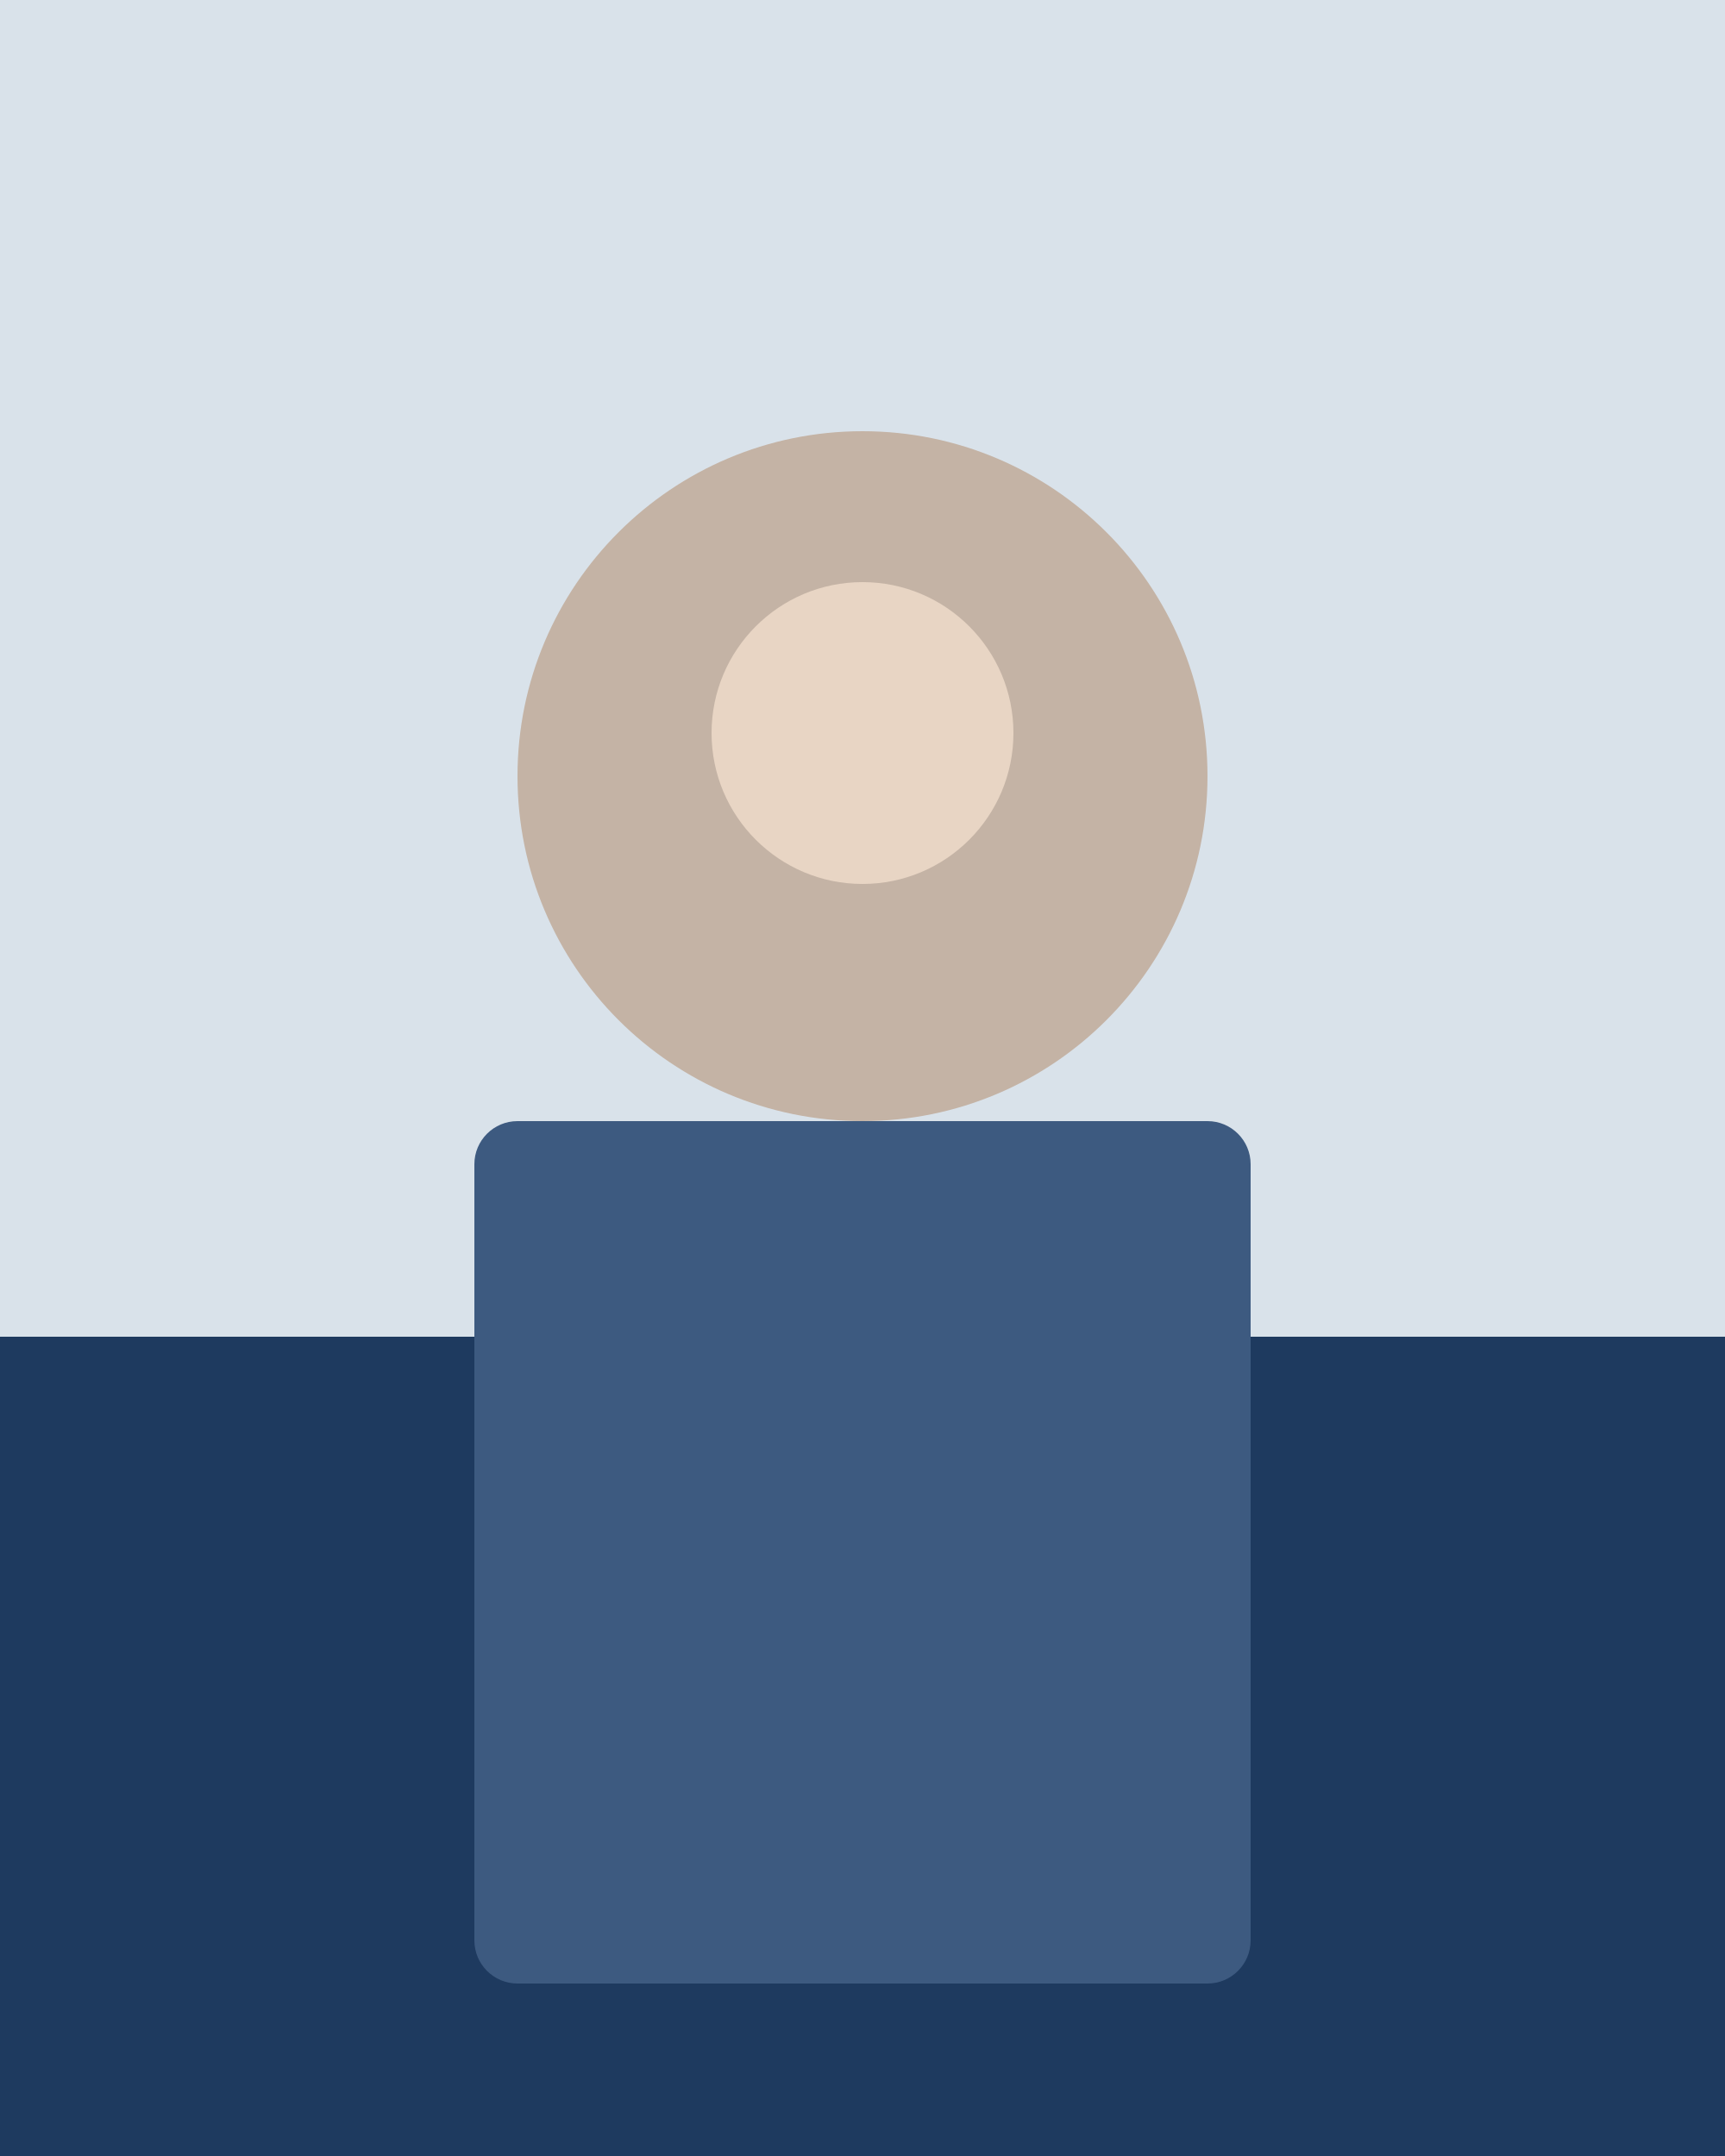
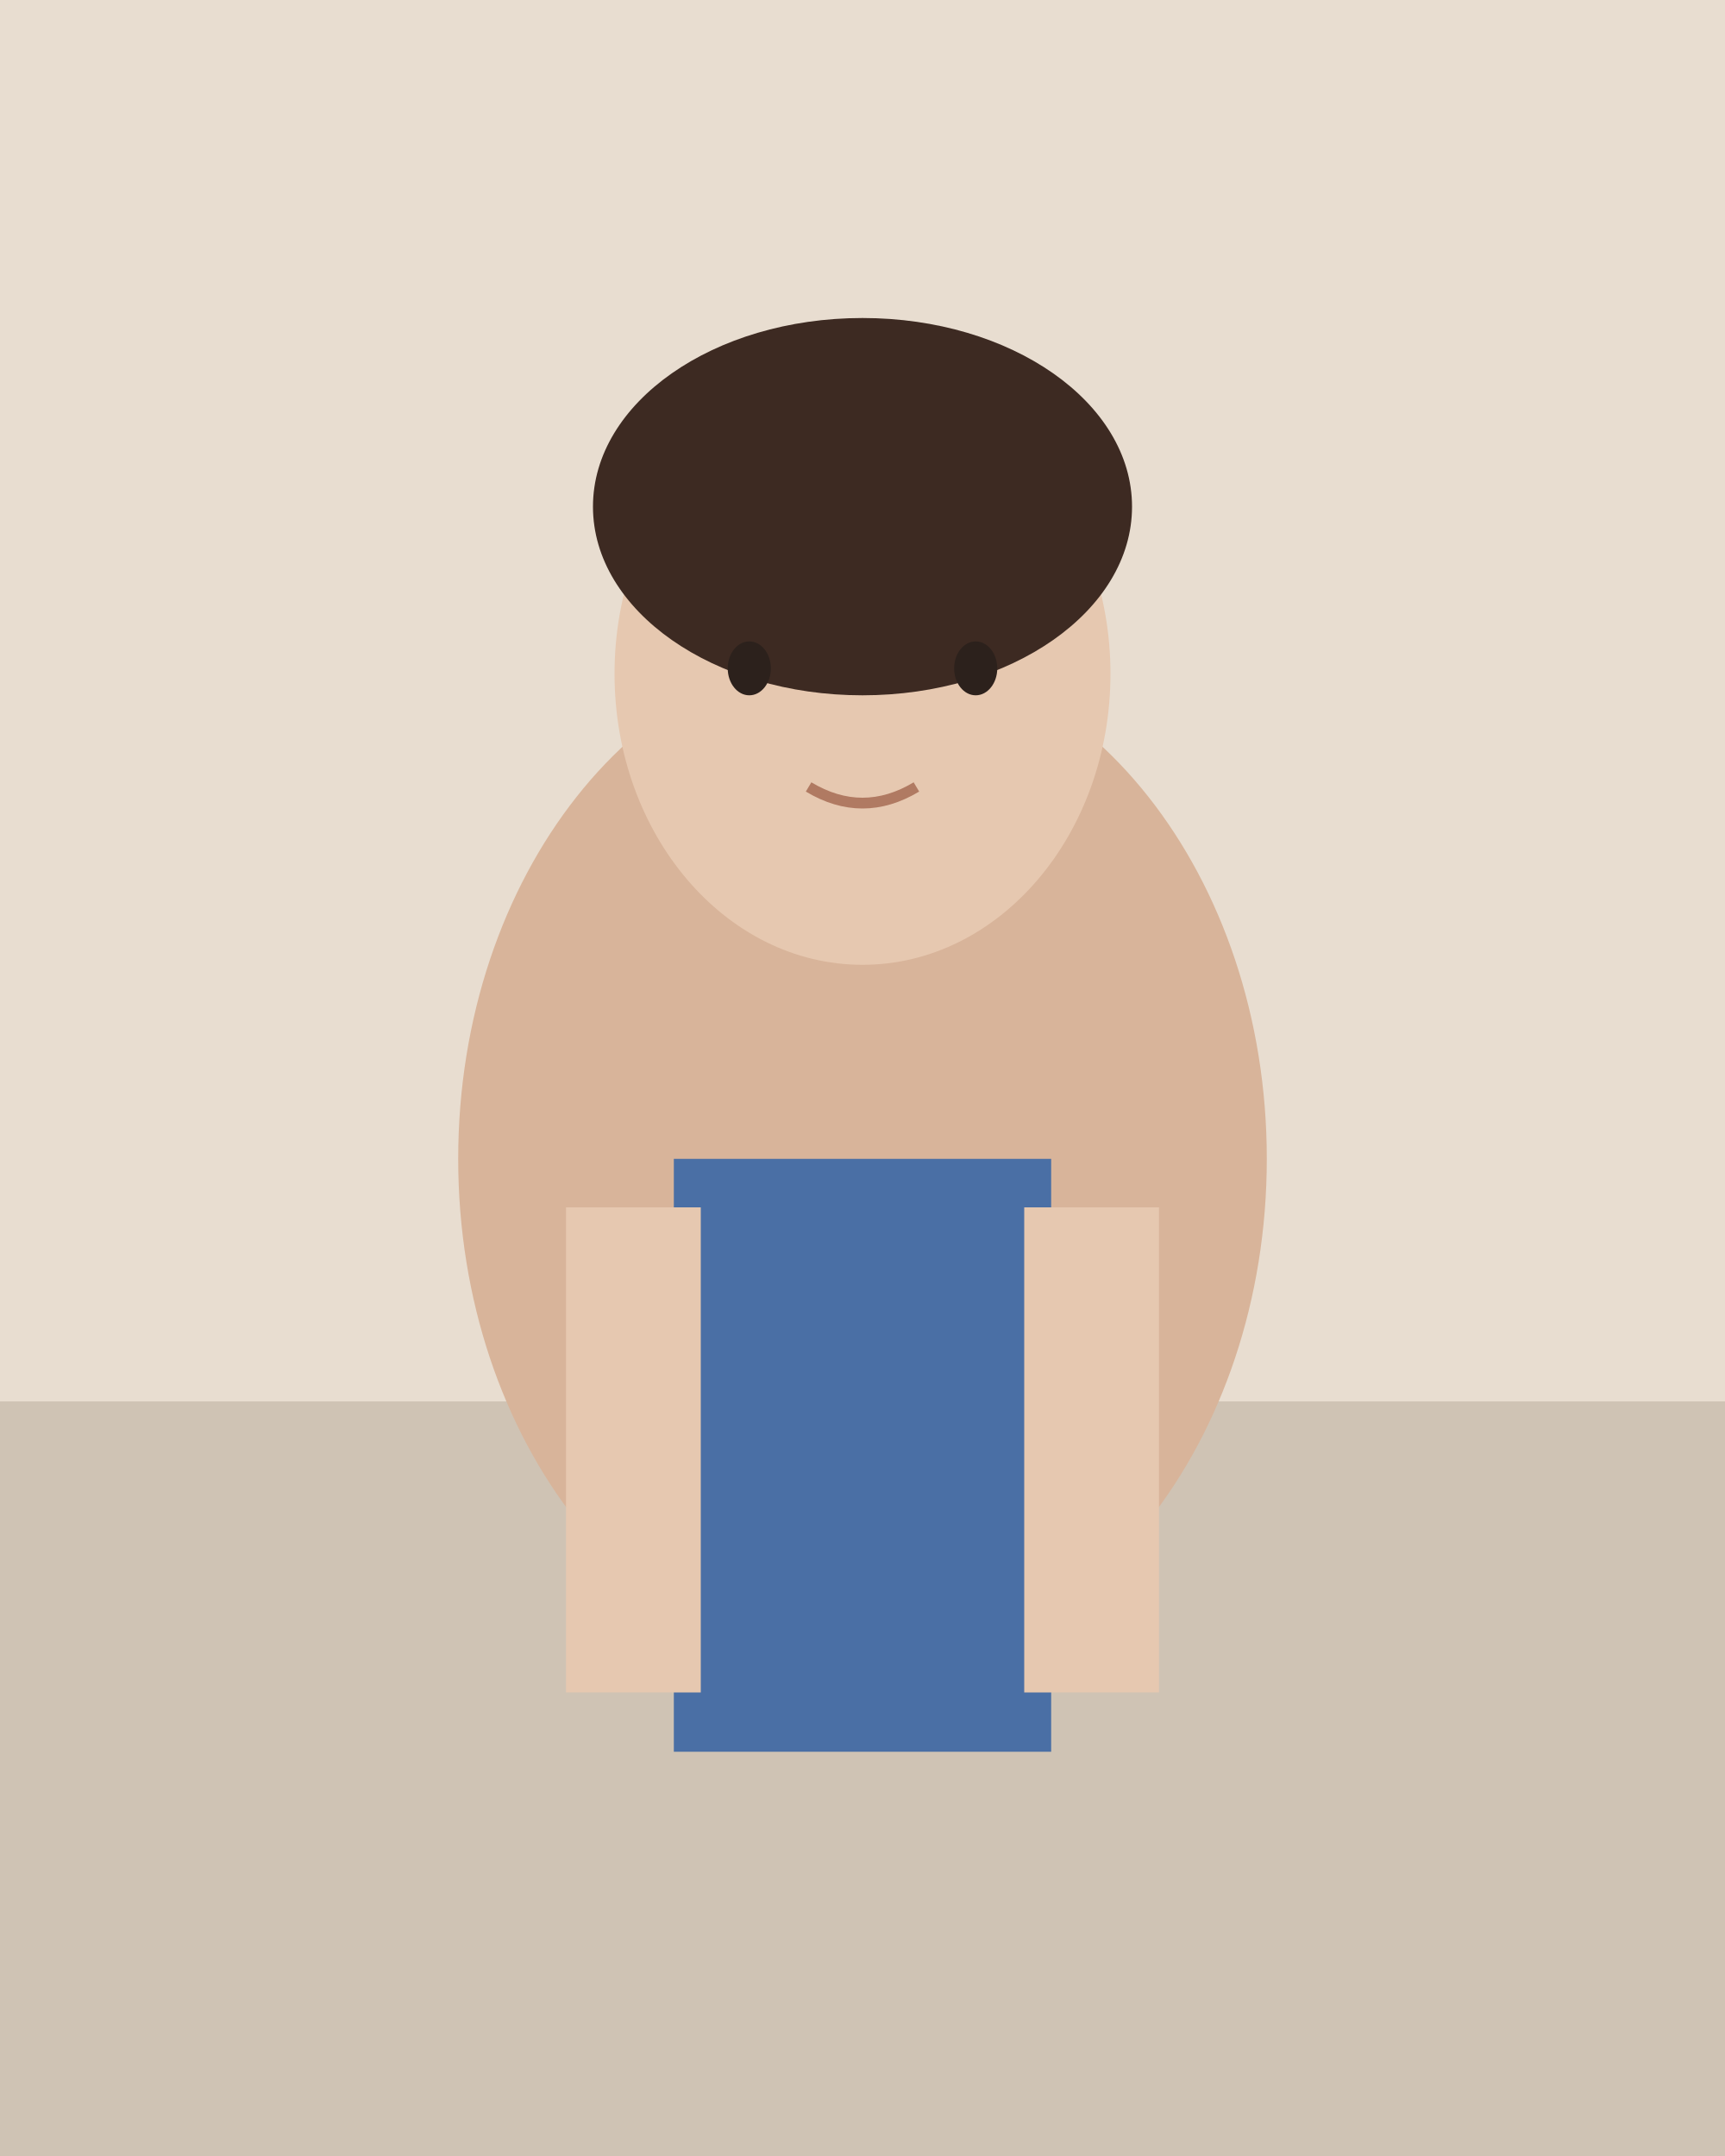
- <svg xmlns="http://www.w3.org/2000/svg" width="800" height="1000" viewBox="0 0 800 1000">
-   <rect width="800" height="1000" fill="#d9e2ea" />
-   <rect x="0" y="620" width="800" height="380" fill="#1e3a5f" />
-   <circle cx="400" cy="360" r="160" fill="#c4b3a5" />
-   <rect x="220" y="520" width="360" height="400" rx="20" fill="#3d5a80" />
-   <circle cx="400" cy="340" r="70" fill="#e8d5c4" />
+ <svg xmlns="http://www.w3.org/2000/svg" width="640" height="800" viewBox="0 0 640 800">
+   <rect width="640" height="800" fill="#e8ddd0" />
+   <rect x="0" y="520" width="640" height="280" fill="#cfc3b4" />
+   <ellipse cx="320" cy="430" rx="150" ry="190" fill="#d8b49a" />
+   <ellipse cx="320" cy="250" rx="92" ry="108" fill="#e6c8b0" />
+   <ellipse cx="320" cy="188" rx="100" ry="70" fill="#3d2a22" />
+   <ellipse cx="278" cy="248" rx="8" ry="10" fill="#2c211c" />
+   <ellipse cx="362" cy="248" rx="8" ry="10" fill="#2c211c" />
+   <path d="M300 292 Q320 304 340 292" fill="none" stroke="#b07a62" stroke-width="4" />
+   <rect x="250" y="430" width="140" height="220" fill="#4a6fa5" />
+   <rect x="210" y="448" width="50" height="180" fill="#e6c8b0" />
+   <rect x="380" y="448" width="50" height="180" fill="#e6c8b0" />
</svg>
